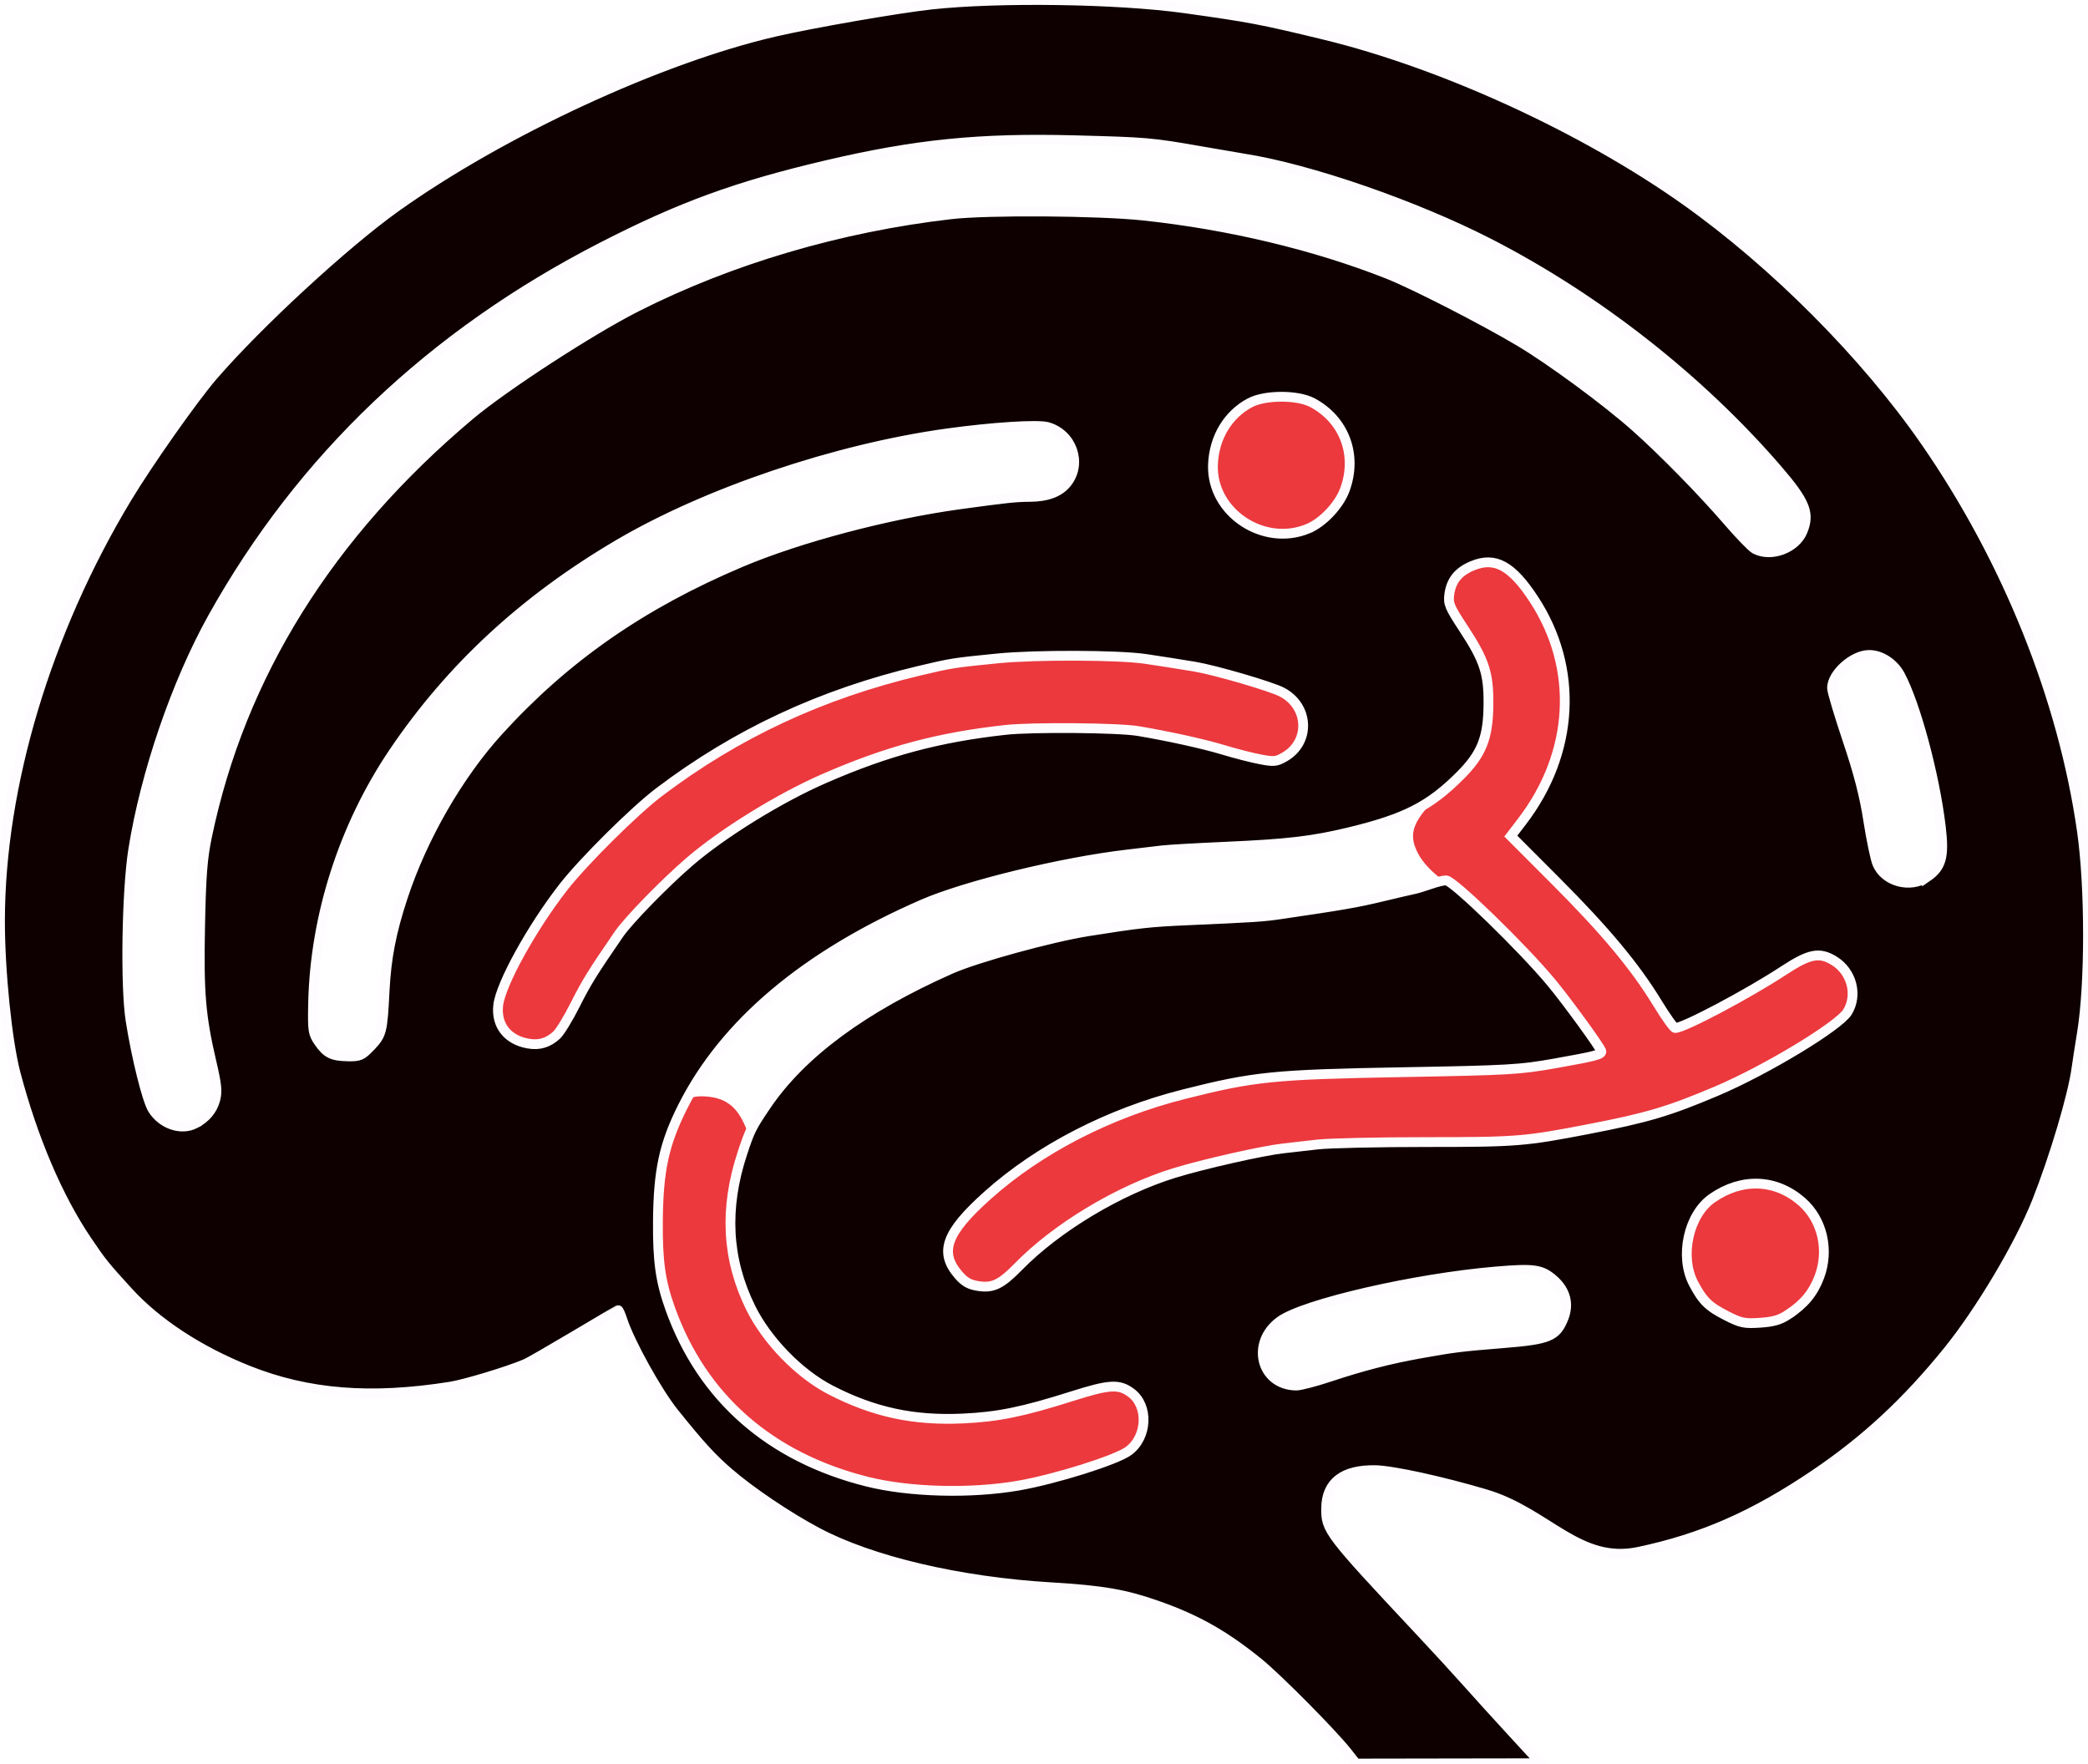
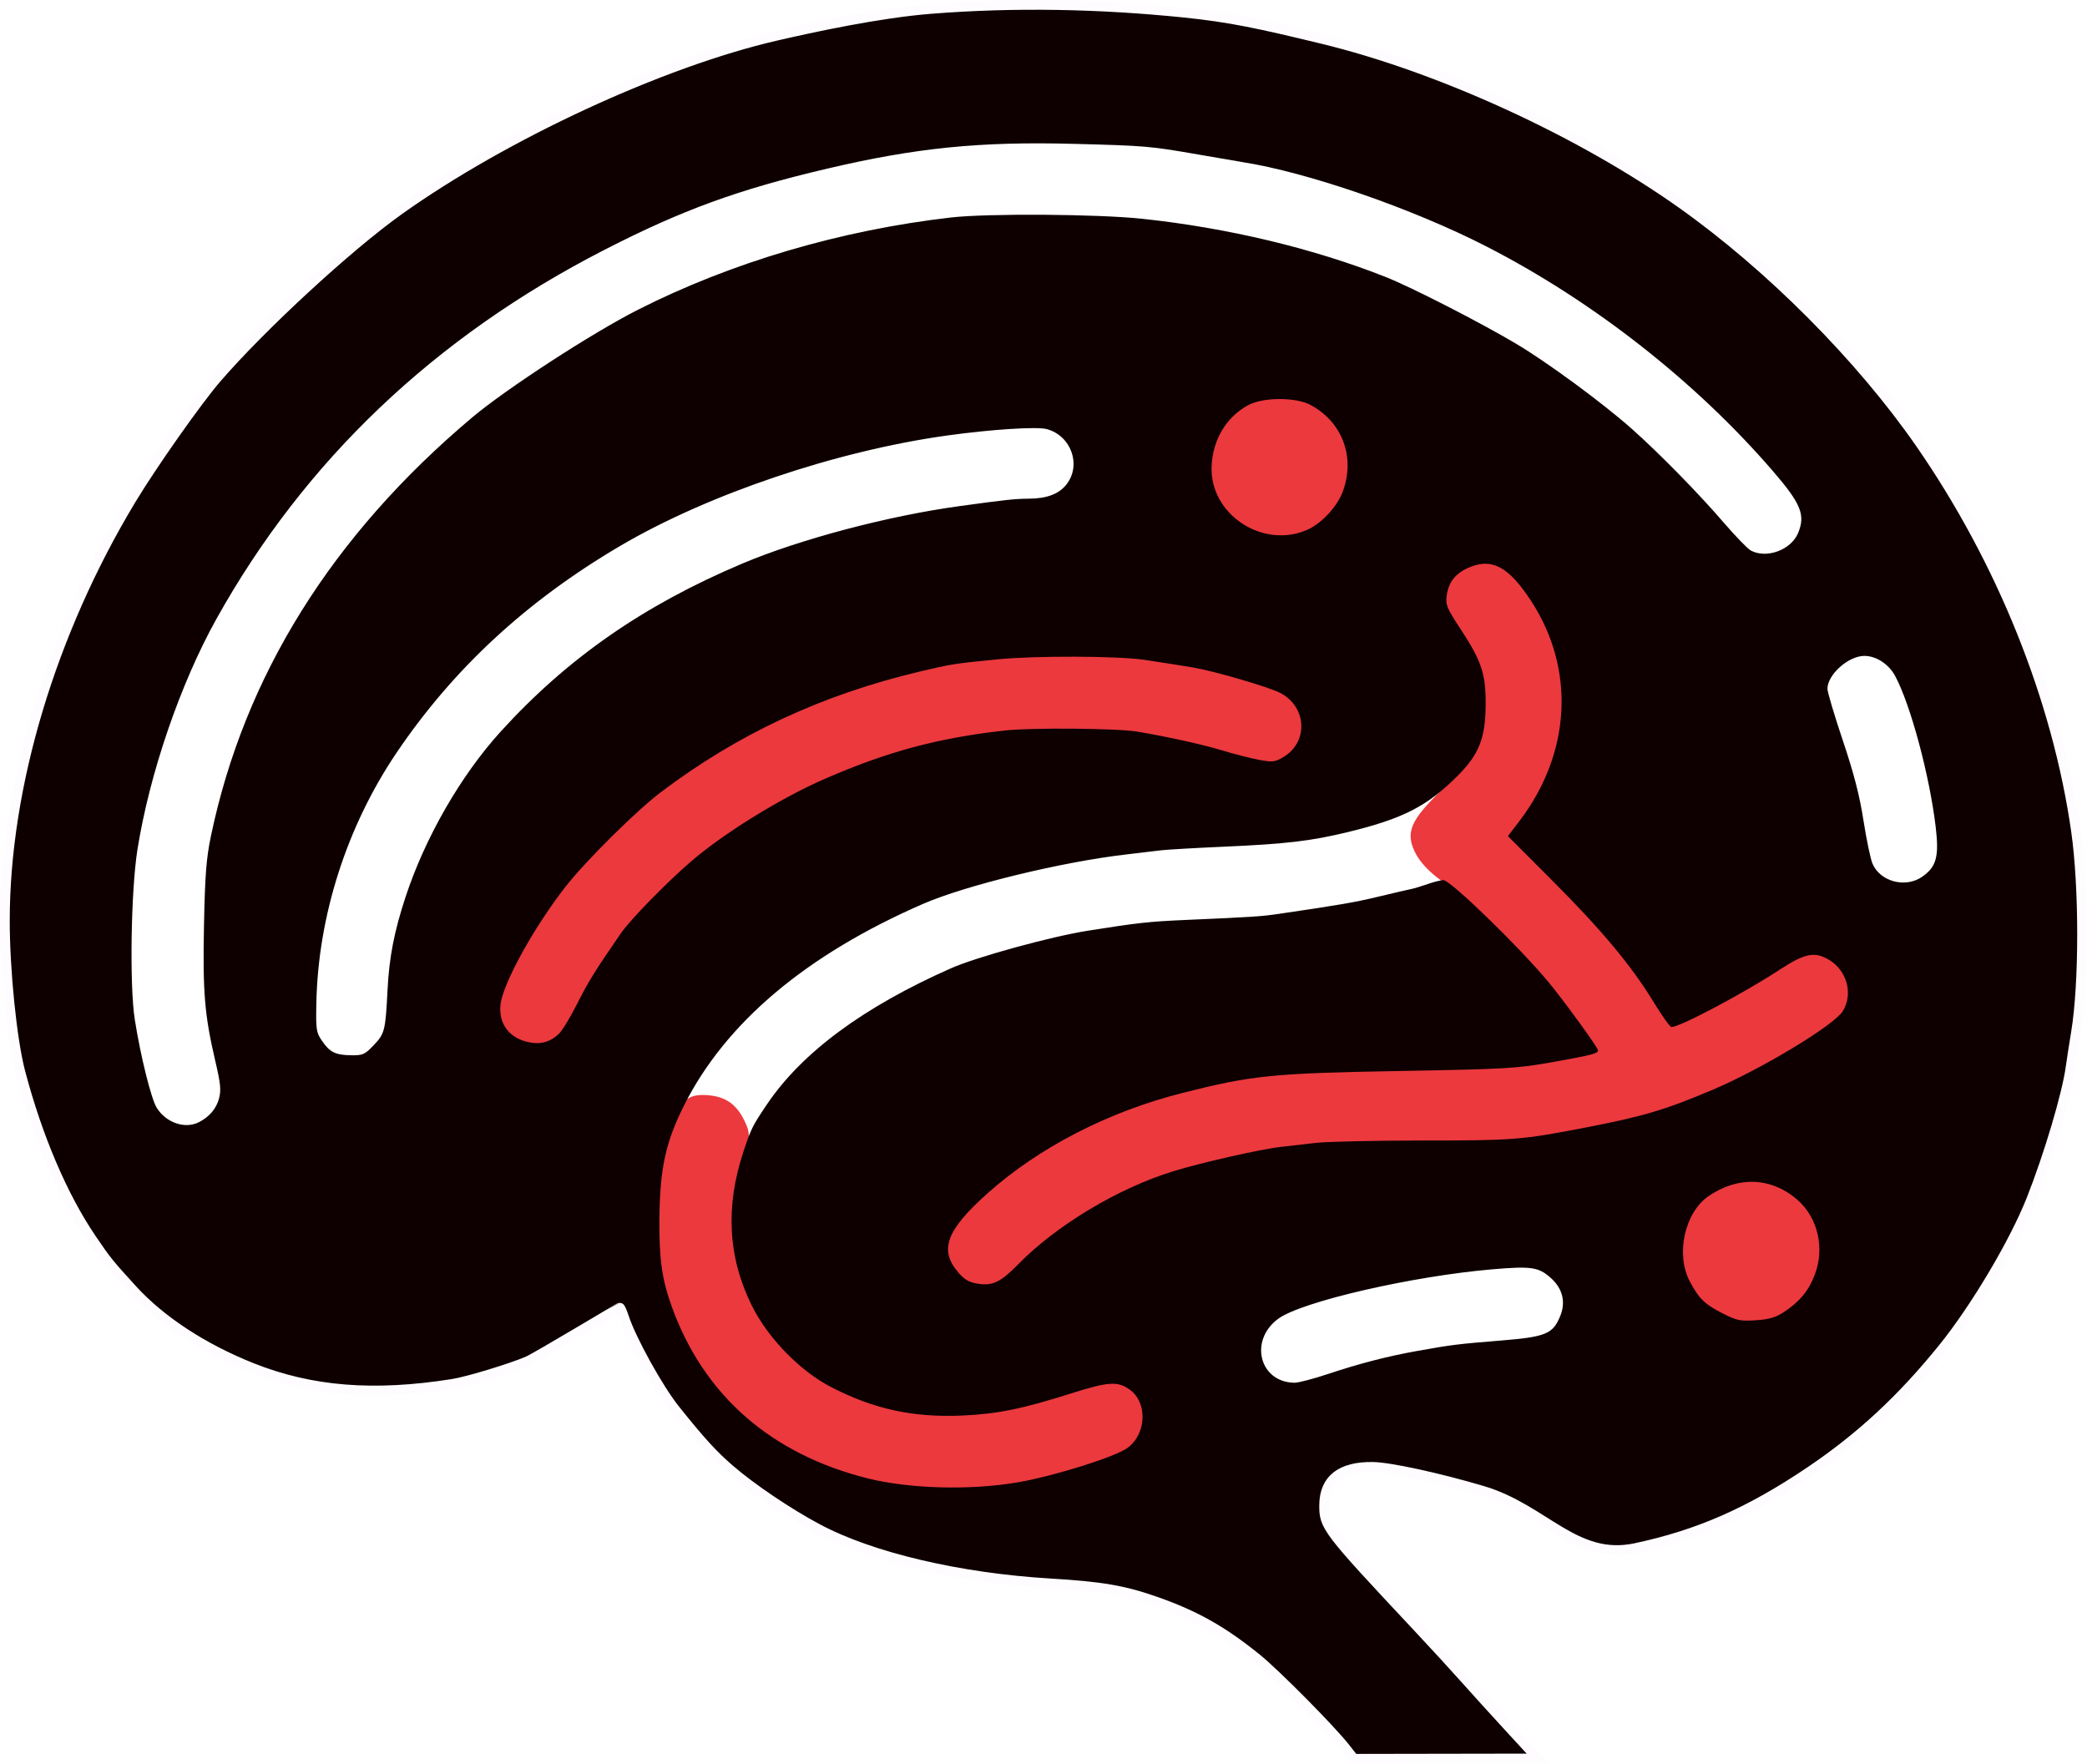
- <svg xmlns="http://www.w3.org/2000/svg" width="426.388mm" height="360.121mm" viewBox="0 0 426.388 360.121" version="1.1" id="svg1" xml:space="preserve">
+ <svg xmlns="http://www.w3.org/2000/svg" width="428.398mm" height="362.012mm" viewBox="0 0 428.398 362.012" version="1.1" id="svg1" xml:space="preserve">
  <defs id="defs1" />
-   <g id="layer1" transform="translate(-438.7554,44.76387)">
+   <g id="layer1" transform="translate(-437.7506,45.65391)">
    <g id="g23" transform="translate(123.4617,136.1273)" style="fill:#eb393e;fill-opacity:1;stroke:#eb393e;stroke-width:2;stroke-dasharray:none;stroke-opacity:1">
      <path style="fill:#eb393e;fill-opacity:1;stroke:#eb393e;stroke-width:2;stroke-dasharray:none;stroke-opacity:1" d="m 581.279,-72.669 c 9.595,-3.538 12.553,-15.935 5.488,-23 -2.605,-2.605 -4.644,-3.44 -9.034,-3.701 -3.333,-0.198 -4.385,-0.044 -6.493,0.946 -3.047,1.432 -6.317,5.008 -7.163,7.833 -0.839,2.799 -0.786,7.681 0.105,9.815 2.672,6.395 11.012,10.35 17.097,8.106 z" id="path23" />
      <path style="fill:#eb393e;fill-opacity:1;stroke:#eb393e;stroke-width:2;stroke-dasharray:none;stroke-opacity:1" d="m 427.764,31.282 c 1.171,-0.714 2.543,-2.755 4.889,-7.274 4.447,-8.567 9.272,-15.256 15.927,-22.081 6.15,-6.307 8.269,-8.072 16.282,-13.559 20.837,-14.269 45.89,-21.76 70.283,-21.015 12.049,0.368 20.918,1.775 31.485,4.996 8.841,2.694 11.85,2.191 13.844,-2.318 1.562,-3.531 0.652,-6.718 -2.467,-8.642 -3.865,-2.384 -17.555,-5.872 -28.253,-7.199 -12.284,-1.524 -33.682,-0.731 -43.713,1.619 -23.42,5.487 -39.42,12.778 -56.389,25.695 -7.778,5.921 -18.6,17.441 -23.341,24.846 -5.761,8.999 -8.906,15.688 -8.903,18.937 0.01,5.281 5.917,8.703 10.357,5.995 z" id="path22" />
      <path style="fill:#eb393e;fill-opacity:1;stroke:#eb393e;stroke-width:2;stroke-dasharray:none;stroke-opacity:1" d="m 523.599,77.162 c 6.956,-6.453 12.075,-10.026 19.873,-13.871 9.885,-4.873 19.88,-7.818 33.476,-9.863 5.725,-0.861 9.72,-1.035 23.812,-1.039 18.241,-0.004 24.324,-0.404 36.247,-2.379 13.376,-2.217 21.977,-4.999 34.793,-11.255 8.575,-4.186 18.369,-10.303 20.179,-12.604 1.748,-2.223 1.939,-4.584 0.593,-7.364 -1.331,-2.749 -3.241,-3.973 -6.193,-3.968 -2.297,0.004 -2.742,0.218 -9.948,4.792 -4.959,3.148 -16.161,9.007 -18.521,9.688 -0.885,0.255 -1.604,-0.58 -4.394,-5.105 -4.786,-7.763 -9.649,-13.618 -20.45,-24.623 -6.994,-7.127 -9.374,-9.869 -9.001,-10.373 0.279,-0.377 1.396,-1.852 2.482,-3.277 2.773,-3.639 6.056,-10.527 7.066,-14.825 1.324,-5.636 0.809,-14.997 -1.146,-20.838 -1.627,-4.861 -6.519,-12.721 -9.034,-14.516 -0.799,-0.571 -2.619,-1.118 -4.115,-1.238 -2.176,-0.174 -3.031,0.022 -4.527,1.039 -4.157,2.825 -4.231,5.938 -0.288,11.971 6.339,9.699 7.069,16.479 2.744,25.499 -1.224,2.552 -2.902,4.676 -6.502,8.232 -6.098,6.021 -6.933,8.02 -4.928,11.794 0.818,1.54 2.46,3.305 4.469,4.803 4.557,3.398 18.993,17.95 23.665,23.855 4.975,6.287 8.966,12.13 8.643,12.652 -0.305,0.494 -3.978,1.322 -12.201,2.749 -5.471,0.95 -9.72,1.162 -30.692,1.533 -13.388,0.237 -25.056,0.578 -25.929,0.758 -0.873,0.18 -3.612,0.693 -6.085,1.14 -7.216,1.305 -17.818,4.233 -23.769,6.565 -8.656,3.392 -19.227,9.759 -25.443,15.327 -0.728,0.652 -2.567,2.262 -4.088,3.579 -3.319,2.874 -5.023,5.579 -5.094,8.084 -0.126,4.415 2.748,7.384 7.162,7.399 2.373,0.008 2.675,-0.174 7.144,-4.32 z" id="path21" />
      <path style="fill:#eb393e;fill-opacity:1;stroke:#eb393e;stroke-width:2;stroke-dasharray:none;stroke-opacity:1" d="m 679.078,87.911 c 5.128,-2.337 8.204,-7.068 8.199,-12.605 -0.004,-4.249 -0.73,-6.474 -2.965,-9.084 -6.626,-7.741 -18.772,-6.406 -22.863,2.513 -4.403,9.601 2.053,20.142 12.337,20.142 1.946,0 3.994,-0.374 5.292,-0.965 z" id="path20" />
      <path style="fill:#eb393e;fill-opacity:1;stroke:#eb393e;stroke-width:2;stroke-dasharray:none;stroke-opacity:1" d="m 525.619,121.771 c 12.456,-2.76 20.23,-5.814 21.941,-8.621 1.902,-3.12 1.102,-7.715 -1.683,-9.666 -1.902,-1.333 -5.316,-0.967 -12.35,1.321 -15.911,5.176 -27.531,5.842 -39.393,2.255 -10.632,-3.215 -18.42,-8.786 -23.597,-16.879 -6.393,-9.994 -8.088,-20.848 -4.993,-31.973 1.805,-6.486 1.844,-7.111 0.6,-9.623 -1.452,-2.934 -3.303,-4.247 -6.409,-4.545 -3.336,-0.321 -4.617,0.486 -6.101,3.841 -2.983,6.746 -3.706,11.277 -3.629,22.763 0.055,8.288 0.097,8.589 2.011,14.287 2.249,6.697 4.354,10.754 8.457,16.302 6.207,8.393 15.811,15.104 26.626,18.605 4.726,1.53 5.113,1.627 10.739,2.679 5.768,1.079 21.444,0.659 27.781,-0.746 z" id="path19" />
    </g>
-     <path style="fill:#0e0000;stroke-width:2;fill-opacity:1;stroke:#fffcff;stroke-opacity:1;stroke-dasharray:none" d="m 715.663,315.357 -1.764,-2.248 c -2.969,-3.784 -14.247,-15.173 -18.168,-18.347 -6.997,-5.664 -12.554,-8.803 -20.638,-11.656 -6.577,-2.321 -11.232,-3.125 -21.696,-3.746 -18.742,-1.112 -36.753,-5.347 -47.813,-11.241 -6.04,-3.219 -13.6,-8.321 -18.068,-12.192 -3.481,-3.017 -5.835,-5.596 -11.128,-12.191 -3.434,-4.28 -9.04,-14.388 -10.536,-18.998 -0.354,-1.091 -0.752,-1.984 -0.883,-1.984 -0.132,0 -17.142,10.245 -18.952,11.013 -3.576,1.517 -12.269,4.146 -15.299,4.628 -16.248,2.582 -29.122,1.548 -41.31,-3.319 -10.017,-4 -18.636,-9.649 -24.47,-16.038 -4.841,-5.302 -5.366,-5.954 -8.429,-10.48 -5.903,-8.72 -11.023,-20.717 -14.569,-34.131 -1.728,-6.539 -3.198,-20.94 -3.186,-31.22 0.032,-27.555 9.487,-59.037 25.915,-86.288 4.344,-7.206 13.58,-20.325 17.541,-24.915 9.206,-10.67 26.981,-27.057 37.41,-34.49 21.753,-15.504 53.868,-30.365 77.344,-35.792 7.663,-1.771 25.087,-4.8 31.924,-5.549 13.727,-1.504 38.102,-1.152 51.749,0.748 13.296,1.851 15.674,2.302 28.511,5.411 24.193,5.86 52.989,19.059 73.819,33.834 18.16,12.882 36.719,31.528 48.948,49.177 16.715,24.124 28.121,52.505 31.992,79.607 1.649,11.542 1.647,31.229 -0.004,41.275 -0.454,2.765 -0.953,5.98 -1.108,7.144 -0.735,5.519 -4.488,18.143 -8.101,27.252 -3.505,8.835 -11.484,22.259 -18.086,30.427 -8.481,10.492 -16.88,18.284 -27.281,25.308 -12.432,8.396 -22.935,13.007 -35.885,15.753 -12.343,2.617 -18.66,-7.998 -31.362,-11.766 -9.01,-2.673 -19.042,-4.854 -22.543,-4.901 -6.523,-0.089 -9.897,2.53 -9.973,7.738 -0.065,4.488 0.39,5.085 19.176,25.138 3.381,3.609 7.695,8.308 9.587,10.441 1.892,2.133 6.059,6.727 9.26,10.207 l 5.821,6.328 z M 646.708,258.604 c 7.577,-1.315 20.029,-5.232 22.525,-7.087 3.86,-2.868 4.105,-9.241 0.458,-11.906 -2.458,-1.796 -4.391,-1.681 -11.933,0.709 -10.163,3.221 -15.225,4.255 -22.427,4.581 -10.073,0.456 -18.195,-1.303 -26.988,-5.846 -6.406,-3.309 -12.983,-10.075 -16.282,-16.751 -4.891,-9.895 -5.448,-20.264 -1.699,-31.598 1.534,-4.637 1.86,-5.293 4.812,-9.665 7.197,-10.661 19.808,-19.988 37.775,-27.939 5.24,-2.319 20.454,-6.498 28.046,-7.705 10.287,-1.635 12.612,-1.891 20.108,-2.22 14.044,-0.616 15.48,-0.71 19.261,-1.265 12.582,-1.847 15.412,-2.338 20.426,-3.539 3.056,-0.732 6.058,-1.431 6.67,-1.553 0.613,-0.122 2.131,-0.58 3.374,-1.019 1.243,-0.439 2.689,-0.797 3.214,-0.797 1.44,0 15.601,13.743 21.537,20.902 3.253,3.923 10.184,13.471 10.184,14.028 0,0.661 -1.274,0.99 -9.456,2.445 -7.209,1.282 -9.345,1.406 -31.026,1.797 -26.509,0.479 -30.409,0.872 -44.844,4.521 -15.203,3.842 -29.44,11.177 -39.987,20.601 -8.56,7.648 -10.006,11.671 -5.883,16.367 1.23,1.401 2.183,1.92 4.034,2.197 2.925,0.439 4.593,-0.377 8.099,-3.959 7.858,-8.031 20.52,-15.637 31.853,-19.134 5.874,-1.812 18.102,-4.575 22.259,-5.028 1.525,-0.166 4.671,-0.525 6.992,-0.796 2.321,-0.272 12.258,-0.494 22.083,-0.494 18.583,0 20.21,-0.13 33.229,-2.645 11.976,-2.314 16.433,-3.637 26.194,-7.775 10.088,-4.277 24.959,-13.268 26.718,-16.153 2.131,-3.495 0.873,-8.251 -2.768,-10.471 -2.985,-1.82 -5.024,-1.419 -10.266,2.021 -7.282,4.779 -20.425,11.741 -22.151,11.733 -0.291,-10e-4 -1.919,-2.281 -3.619,-5.065 -4.6,-7.538 -10.63,-14.773 -20.818,-24.978 l -9.133,-9.148 2.312,-3.023 c 10.669,-13.949 11.597,-31.258 2.428,-45.284 -4.533,-6.935 -7.967,-8.814 -12.588,-6.89 -2.875,1.197 -4.335,3.005 -4.715,5.837 -0.254,1.897 0.029,2.577 2.902,6.952 4.262,6.491 5.14,9.155 5.093,15.46 -0.05,6.848 -1.348,10.146 -5.722,14.536 -6.25,6.275 -11.223,8.828 -22.551,11.579 -7.558,1.836 -12.664,2.439 -25.4,3 -5.966,0.263 -11.8,0.598 -12.965,0.745 -1.164,0.147 -4.379,0.529 -7.144,0.85 -13.229,1.532 -32.95,6.332 -41.735,10.159 -23.979,10.447 -40.503,24.387 -49.032,41.363 -3.799,7.562 -4.969,12.966 -5.053,23.335 -0.066,8.223 0.511,12.321 2.524,17.926 6.528,18.177 20.35,30.304 40.208,35.279 8.63,2.162 21.173,2.491 30.863,0.81 z m 63.624,-22.225 c 6.461,-2.155 12.26,-3.652 18.396,-4.747 7.054,-1.259 8.215,-1.403 16.988,-2.114 9.405,-0.762 10.825,-1.351 12.331,-5.115 1.149,-2.872 0.426,-5.648 -2.035,-7.808 -2.47,-2.169 -3.962,-2.383 -11.885,-1.711 -16.475,1.399 -39.103,6.611 -43.954,10.125 -6.086,4.409 -3.931,13.059 3.279,13.162 0.796,0.012 3.892,-0.795 6.879,-1.791 z m 93.63,-12.738 c 3.228,-2.136 5.078,-4.381 6.321,-7.672 2.059,-5.452 0.622,-11.657 -3.549,-15.319 -5.328,-4.678 -12.241,-4.96 -18.321,-0.746 -4.863,3.37 -6.729,11.912 -3.811,17.439 1.883,3.566 3.082,4.732 6.802,6.615 2.868,1.452 3.583,1.598 6.778,1.385 2.754,-0.184 4.077,-0.573 5.781,-1.701 z M 478.6,184.679 c 2.138,-1.101 3.545,-2.762 4.106,-4.845 0.46,-1.706 0.326,-3.059 -0.762,-7.707 -2.205,-9.421 -2.599,-14.153 -2.321,-27.901 0.207,-10.259 0.476,-13.717 1.414,-18.218 6.855,-32.893 24.85,-61.74 53.622,-85.961 6.999,-5.892 24.587,-17.324 33.997,-22.098 19.193,-9.737 41.636,-16.355 64.294,-18.96 7.521,-0.865 30.092,-0.713 39.264,0.264 17.557,1.87 35.092,6.062 49.987,11.952 5.283,2.089 19.477,9.358 26.857,13.755 6.403,3.814 17.621,12.068 23.592,17.358 5.584,4.947 13.662,13.18 18.886,19.248 2.445,2.84 4.964,5.441 5.598,5.78 3.248,1.738 8.257,-0.108 9.707,-3.578 1.548,-3.705 0.613,-6.02 -5.115,-12.666 -15.856,-18.396 -36.865,-34.879 -58.815,-46.147 -15.175,-7.79 -36.73,-15.243 -50.165,-17.346 -0.728,-0.114 -4.657,-0.788 -8.731,-1.498 -10.242,-1.785 -10.984,-1.849 -25.918,-2.239 -19.287,-0.503 -32.309,0.808 -50.547,5.089 -18.294,4.294 -29.748,8.47 -45.773,16.69 -34.806,17.852 -61.445,43.191 -79.582,75.699 -7.423,13.304 -13.764,31.819 -16.235,47.399 -1.334,8.416 -1.639,27.895 -0.545,34.851 1.185,7.531 3.373,16.327 4.516,18.148 1.933,3.081 5.825,4.397 8.67,2.932 z m 35.874,-15.805 c 2.247,-2.362 2.402,-2.98 2.82,-11.245 0.344,-6.806 1.361,-12.056 3.724,-19.228 4.013,-12.181 11.339,-24.908 19.508,-33.891 13.681,-15.044 29.299,-25.907 49.561,-34.47 11.855,-5.01 29.9,-9.787 44.582,-11.803 9.579,-1.315 11.465,-1.517 14.304,-1.532 3.662,-0.02 6.149,-0.963 7.685,-2.916 3.119,-3.965 0.997,-9.977 -4.009,-11.36 -2.016,-0.557 -11.332,0.04 -20.494,1.312 -22.722,3.155 -49.084,12.059 -67.107,22.666 -19.224,11.314 -34.219,25.181 -45.887,42.437 -10.219,15.112 -16.108,33.481 -16.471,51.379 -0.112,5.488 -0.029,6.036 1.166,7.78 1.61,2.349 2.74,2.904 6.012,2.949 2.359,0.033 2.778,-0.156 4.606,-2.077 z m 37.965,-2.288 c 0.685,-0.635 2.384,-3.418 3.775,-6.182 2.299,-4.569 3.555,-6.596 8.928,-14.408 1.948,-2.832 9.242,-10.319 14.371,-14.75 6.804,-5.879 18.463,-13.08 27.653,-17.078 12.817,-5.577 23.241,-8.368 36.897,-9.881 5.462,-0.605 23.034,-0.456 27.118,0.231 6.2,1.042 13.39,2.628 17.332,3.825 2.474,0.751 5.895,1.63 7.603,1.953 2.806,0.532 3.287,0.483 4.996,-0.508 5.264,-3.053 4.945,-10.348 -0.578,-13.221 -2.295,-1.194 -13.575,-4.485 -17.842,-5.206 -2.237,-0.378 -8.101,-1.3 -10.054,-1.581 -5.63,-0.81 -22.436,-0.863 -30.163,-0.095 -9.013,0.896 -9.38,0.954 -15.875,2.492 -20.105,4.763 -37.456,12.852 -53.273,24.835 -5.044,3.822 -15.401,14.101 -19.512,19.366 -6.452,8.263 -12.836,19.834 -13.322,24.147 -0.458,4.059 1.895,7.065 6.116,7.812 2.273,0.403 4.1,-0.146 5.83,-1.751 z m 279.819,-32.238 c 2.975,-2.038 3.556,-4.139 2.834,-10.246 -1.246,-10.536 -5.16,-25.114 -8.325,-31.004 -1.32,-2.456 -3.94,-4.151 -6.369,-4.12 -3.276,0.042 -7.523,3.854 -7.528,6.756 -10e-4,0.666 1.416,5.429 3.148,10.583 2.281,6.784 3.453,11.321 4.246,16.431 0.603,3.883 1.433,7.866 1.845,8.852 1.54,3.685 6.731,5.09 10.149,2.747 z M 705.878,63.192 c 2.991,-1.242 6.302,-4.735 7.485,-7.898 2.644,-7.067 -0.035,-14.31 -6.595,-17.827 -3.024,-1.622 -9.682,-1.614 -12.75,0.016 -4.546,2.413 -7.378,7.165 -7.565,12.691 -0.327,9.679 10.306,16.806 19.425,13.019 z" id="path8" />
+     <path style="fill:#0e0000;fill-opacity:1;stroke:none;stroke-width:2;stroke-dasharray:none;stroke-opacity:1" d="m 715.663,315.357 -1.764,-2.248 c -2.969,-3.784 -14.247,-15.173 -18.168,-18.347 -6.997,-5.664 -12.554,-8.803 -20.638,-11.656 -6.577,-2.321 -11.232,-3.125 -21.696,-3.746 -18.742,-1.112 -36.753,-5.347 -47.813,-11.241 -6.04,-3.219 -13.6,-8.321 -18.068,-12.192 -3.481,-3.017 -5.835,-5.596 -11.128,-12.191 -3.434,-4.28 -9.04,-14.388 -10.536,-18.998 -0.354,-1.091 -0.752,-1.984 -0.883,-1.984 -0.132,0 -17.142,10.245 -18.952,11.013 -3.576,1.517 -12.269,4.146 -15.299,4.628 -16.248,2.582 -29.122,1.548 -41.31,-3.319 -10.017,-4 -18.636,-9.649 -24.47,-16.038 -4.841,-5.302 -5.366,-5.954 -8.429,-10.48 -5.903,-8.72 -11.023,-20.717 -14.569,-34.131 -1.728,-6.539 -3.198,-20.94 -3.186,-31.22 0.032,-27.555 9.487,-59.037 25.915,-86.288 4.344,-7.206 13.58,-20.325 17.541,-24.915 9.206,-10.67 26.981,-27.057 37.41,-34.49 21.753,-15.504 53.868,-30.365 77.344,-35.792 7.663,-1.771 21.156,-4.699 31.924,-5.549 17.198,-1.359 34.585,-0.992 51.749,0.748 9.624,0.975 15.674,2.302 28.511,5.411 24.193,5.86 52.989,19.059 73.819,33.834 18.16,12.882 36.719,31.528 48.948,49.177 16.715,24.124 28.121,52.505 31.992,79.607 1.649,11.542 1.647,31.229 -0.004,41.275 -0.454,2.765 -0.953,5.98 -1.108,7.144 -0.735,5.519 -4.488,18.143 -8.101,27.252 -3.505,8.835 -11.484,22.259 -18.086,30.427 -8.481,10.492 -16.88,18.284 -27.281,25.308 -12.432,8.396 -22.935,13.007 -35.885,15.753 -12.343,2.617 -18.66,-7.998 -31.362,-11.766 -9.01,-2.673 -19.042,-4.854 -22.543,-4.901 -6.523,-0.089 -9.897,2.53 -9.973,7.738 -0.065,4.488 0.39,5.085 19.176,25.138 3.381,3.609 7.695,8.308 9.587,10.441 1.892,2.133 6.059,6.727 9.26,10.207 l 5.821,6.328 z M 646.708,258.604 c 7.577,-1.315 20.029,-5.232 22.525,-7.087 3.86,-2.868 4.105,-9.241 0.458,-11.906 -2.458,-1.796 -4.391,-1.681 -11.933,0.709 -10.163,3.221 -15.225,4.255 -22.427,4.581 -10.073,0.456 -18.195,-1.303 -26.988,-5.846 -6.406,-3.309 -12.983,-10.075 -16.282,-16.751 -4.891,-9.895 -5.448,-20.264 -1.699,-31.598 1.534,-4.637 1.86,-5.293 4.812,-9.665 7.197,-10.661 19.808,-19.988 37.775,-27.939 5.24,-2.319 20.454,-6.498 28.046,-7.705 10.287,-1.635 12.612,-1.891 20.108,-2.22 14.044,-0.616 15.48,-0.71 19.261,-1.265 12.582,-1.847 15.412,-2.338 20.426,-3.539 3.056,-0.732 6.058,-1.431 6.67,-1.553 0.613,-0.122 2.131,-0.58 3.374,-1.019 1.243,-0.439 2.689,-0.797 3.214,-0.797 1.44,0 15.601,13.743 21.537,20.902 3.253,3.923 10.184,13.471 10.184,14.028 0,0.661 -1.274,0.99 -9.456,2.445 -7.209,1.282 -9.345,1.406 -31.026,1.797 -26.509,0.479 -30.409,0.872 -44.844,4.521 -15.203,3.842 -29.44,11.177 -39.987,20.601 -8.56,7.648 -10.006,11.671 -5.883,16.367 1.23,1.401 2.183,1.92 4.034,2.197 2.925,0.439 4.593,-0.377 8.099,-3.959 7.858,-8.031 20.52,-15.637 31.853,-19.134 5.874,-1.812 18.102,-4.575 22.259,-5.028 1.525,-0.166 4.671,-0.525 6.992,-0.796 2.321,-0.272 12.258,-0.494 22.083,-0.494 18.583,0 20.21,-0.13 33.229,-2.645 11.976,-2.314 16.433,-3.637 26.194,-7.775 10.088,-4.277 24.959,-13.268 26.718,-16.153 2.131,-3.495 0.873,-8.251 -2.768,-10.471 -2.985,-1.82 -5.024,-1.419 -10.266,2.021 -7.282,4.779 -20.425,11.741 -22.151,11.733 -0.291,-10e-4 -1.919,-2.281 -3.619,-5.065 -4.6,-7.538 -10.63,-14.773 -20.818,-24.978 l -9.133,-9.148 2.312,-3.023 c 10.669,-13.949 11.597,-31.258 2.428,-45.284 -4.533,-6.935 -7.967,-8.814 -12.588,-6.89 -2.875,1.197 -4.335,3.005 -4.715,5.837 -0.254,1.897 0.029,2.577 2.902,6.952 4.262,6.491 5.14,9.155 5.093,15.46 -0.05,6.848 -1.348,10.146 -5.722,14.536 -6.25,6.275 -11.223,8.828 -22.551,11.579 -7.558,1.836 -12.664,2.439 -25.4,3 -5.966,0.263 -11.8,0.598 -12.965,0.745 -1.164,0.147 -4.379,0.529 -7.144,0.85 -13.229,1.532 -32.95,6.332 -41.735,10.159 -23.979,10.447 -40.503,24.387 -49.032,41.363 -3.799,7.562 -4.969,12.966 -5.053,23.335 -0.066,8.223 0.511,12.321 2.524,17.926 6.528,18.177 20.35,30.304 40.208,35.279 8.63,2.162 21.173,2.491 30.863,0.81 z m 63.624,-22.225 c 6.461,-2.155 12.26,-3.652 18.396,-4.747 7.054,-1.259 8.215,-1.403 16.988,-2.114 9.405,-0.762 10.825,-1.351 12.331,-5.115 1.149,-2.872 0.426,-5.648 -2.035,-7.808 -2.47,-2.169 -3.962,-2.383 -11.885,-1.711 -16.475,1.399 -39.103,6.611 -43.954,10.125 -6.086,4.409 -3.931,13.059 3.279,13.162 0.796,0.012 3.892,-0.795 6.879,-1.791 z m 93.63,-12.738 c 3.228,-2.136 5.078,-4.381 6.321,-7.672 2.059,-5.452 0.622,-11.657 -3.549,-15.319 -5.328,-4.678 -12.241,-4.96 -18.321,-0.746 -4.863,3.37 -6.729,11.912 -3.811,17.439 1.883,3.566 3.082,4.732 6.802,6.615 2.868,1.452 3.583,1.598 6.778,1.385 2.754,-0.184 4.077,-0.573 5.781,-1.701 z M 478.6,184.679 c 2.138,-1.101 3.545,-2.762 4.106,-4.845 0.46,-1.706 0.326,-3.059 -0.762,-7.707 -2.205,-9.421 -2.599,-14.153 -2.321,-27.901 0.207,-10.259 0.476,-13.717 1.414,-18.218 6.855,-32.893 24.85,-61.74 53.622,-85.961 6.999,-5.892 24.587,-17.324 33.997,-22.098 19.193,-9.737 41.636,-16.355 64.294,-18.96 7.521,-0.865 30.092,-0.713 39.264,0.264 17.557,1.87 35.092,6.062 49.987,11.952 5.283,2.089 19.477,9.358 26.857,13.755 6.403,3.814 17.621,12.068 23.592,17.358 5.584,4.947 13.662,13.18 18.886,19.248 2.445,2.84 4.964,5.441 5.598,5.78 3.248,1.738 8.257,-0.108 9.707,-3.578 1.548,-3.705 0.613,-6.02 -5.115,-12.666 -15.856,-18.396 -36.865,-34.879 -58.815,-46.147 -15.175,-7.79 -36.73,-15.243 -50.165,-17.346 -0.728,-0.114 -4.657,-0.788 -8.731,-1.498 -10.242,-1.785 -10.984,-1.849 -25.918,-2.239 -19.287,-0.503 -32.309,0.808 -50.547,5.089 -18.294,4.294 -29.748,8.47 -45.773,16.69 -34.806,17.852 -61.445,43.191 -79.582,75.699 -7.423,13.304 -13.764,31.819 -16.235,47.399 -1.334,8.416 -1.639,27.895 -0.545,34.851 1.185,7.531 3.373,16.327 4.516,18.148 1.933,3.081 5.825,4.397 8.67,2.932 z m 35.874,-15.805 c 2.247,-2.362 2.402,-2.98 2.82,-11.245 0.344,-6.806 1.361,-12.056 3.724,-19.228 4.013,-12.181 11.339,-24.908 19.508,-33.891 13.681,-15.044 29.299,-25.907 49.561,-34.47 11.855,-5.01 29.9,-9.787 44.582,-11.803 9.579,-1.315 11.465,-1.517 14.304,-1.532 3.662,-0.02 6.149,-0.963 7.685,-2.916 3.119,-3.965 0.997,-9.977 -4.009,-11.36 -2.016,-0.557 -11.332,0.04 -20.494,1.312 -22.722,3.155 -49.084,12.059 -67.107,22.666 -19.224,11.314 -34.219,25.181 -45.887,42.437 -10.219,15.112 -16.108,33.481 -16.471,51.379 -0.112,5.488 -0.029,6.036 1.166,7.78 1.61,2.349 2.74,2.904 6.012,2.949 2.359,0.033 2.778,-0.156 4.606,-2.077 z m 37.965,-2.288 c 0.685,-0.635 2.384,-3.418 3.775,-6.182 2.299,-4.569 3.555,-6.596 8.928,-14.408 1.948,-2.832 9.242,-10.319 14.371,-14.75 6.804,-5.879 18.463,-13.08 27.653,-17.078 12.817,-5.577 23.241,-8.368 36.897,-9.881 5.462,-0.605 23.034,-0.456 27.118,0.231 6.2,1.042 13.39,2.628 17.332,3.825 2.474,0.751 5.895,1.63 7.603,1.953 2.806,0.532 3.287,0.483 4.996,-0.508 5.264,-3.053 4.945,-10.348 -0.578,-13.221 -2.295,-1.194 -13.575,-4.485 -17.842,-5.206 -2.237,-0.378 -8.101,-1.3 -10.054,-1.581 -5.63,-0.81 -22.436,-0.863 -30.163,-0.095 -9.013,0.896 -9.38,0.954 -15.875,2.492 -20.105,4.763 -37.456,12.852 -53.273,24.835 -5.044,3.822 -15.401,14.101 -19.512,19.366 -6.452,8.263 -12.836,19.834 -13.322,24.147 -0.458,4.059 1.895,7.065 6.116,7.812 2.273,0.403 4.1,-0.146 5.83,-1.751 z m 279.819,-32.238 c 2.975,-2.038 3.556,-4.139 2.834,-10.246 -1.246,-10.536 -5.16,-25.114 -8.325,-31.004 -1.32,-2.456 -3.94,-4.151 -6.369,-4.12 -3.276,0.042 -7.523,3.854 -7.528,6.756 -10e-4,0.666 1.416,5.429 3.148,10.583 2.281,6.784 3.453,11.321 4.246,16.431 0.603,3.883 1.433,7.866 1.845,8.852 1.54,3.685 6.731,5.09 10.149,2.747 z M 705.878,63.192 c 2.991,-1.242 6.302,-4.735 7.485,-7.898 2.644,-7.067 -0.035,-14.31 -6.595,-17.827 -3.024,-1.622 -9.682,-1.614 -12.75,0.016 -4.546,2.413 -7.378,7.165 -7.565,12.691 -0.327,9.679 10.306,16.806 19.425,13.019 z" id="path8" />
+     <path d="m 715.659,315.357 -1.764,-2.248 c -2.969,-3.784 -14.247,-15.173 -18.168,-18.347 -6.997,-5.664 -12.554,-8.803 -20.638,-11.656 -6.577,-2.321 -11.232,-3.125 -21.696,-3.746 -18.742,-1.112 -36.753,-5.347 -47.813,-11.241 -6.04,-3.219 -13.6,-8.321 -18.068,-12.192 -3.481,-3.017 -5.835,-5.596 -11.128,-12.191 -3.434,-4.28 -9.04,-14.388 -10.536,-18.998 -0.354,-1.091 -0.752,-1.984 -0.883,-1.984 -0.132,0 -17.142,10.245 -18.952,11.013 -3.576,1.517 -12.269,4.146 -15.299,4.628 -16.248,2.582 -29.122,1.548 -41.31,-3.319 -10.017,-4 -18.636,-9.649 -24.47,-16.038 -4.841,-5.302 -5.366,-5.954 -8.429,-10.48 -5.903,-8.72 -11.023,-20.717 -14.569,-34.131 -1.728,-6.539 -3.198,-20.94 -3.186,-31.22 0.032,-27.555 9.487,-59.037 25.915,-86.288 4.344,-7.206 13.58,-20.325 17.541,-24.915 9.206,-10.67 26.981,-27.057 37.41,-34.49 21.753,-15.504 53.868,-30.365 77.344,-35.792 7.663,-1.771 21.156,-4.699 31.924,-5.549 17.198,-1.359 34.585,-0.992 51.749,0.748 9.624,0.975 15.674,2.302 28.511,5.411 24.193,5.86 52.989,19.059 73.819,33.834 18.16,12.882 36.719,31.528 48.948,49.177 16.715,24.124 28.121,52.505 31.992,79.607 1.649,11.542 1.647,31.229 -0.004,41.275 -0.454,2.765 -0.953,5.98 -1.108,7.144 -0.735,5.519 -4.488,18.143 -8.101,27.252 -3.505,8.835 -11.484,22.259 -18.086,30.427 -8.481,10.492 -16.88,18.284 -27.281,25.308 -12.432,8.396 -22.935,13.007 -35.885,15.753 -12.343,2.617 -18.66,-7.998 -31.362,-11.766 -9.01,-2.673 -19.042,-4.854 -22.543,-4.901 -6.523,-0.089 -9.897,2.53 -9.973,7.738 -0.065,4.488 0.39,5.085 19.176,25.138 3.381,3.609 7.695,8.308 9.587,10.441 1.892,2.133 6.059,6.727 9.26,10.207 l 5.821,6.328 z" style="fill:none;fill-opacity:1;stroke:#fffcff;stroke-width:2;stroke-dasharray:none;stroke-opacity:1" id="path1" />
  </g>
</svg>
